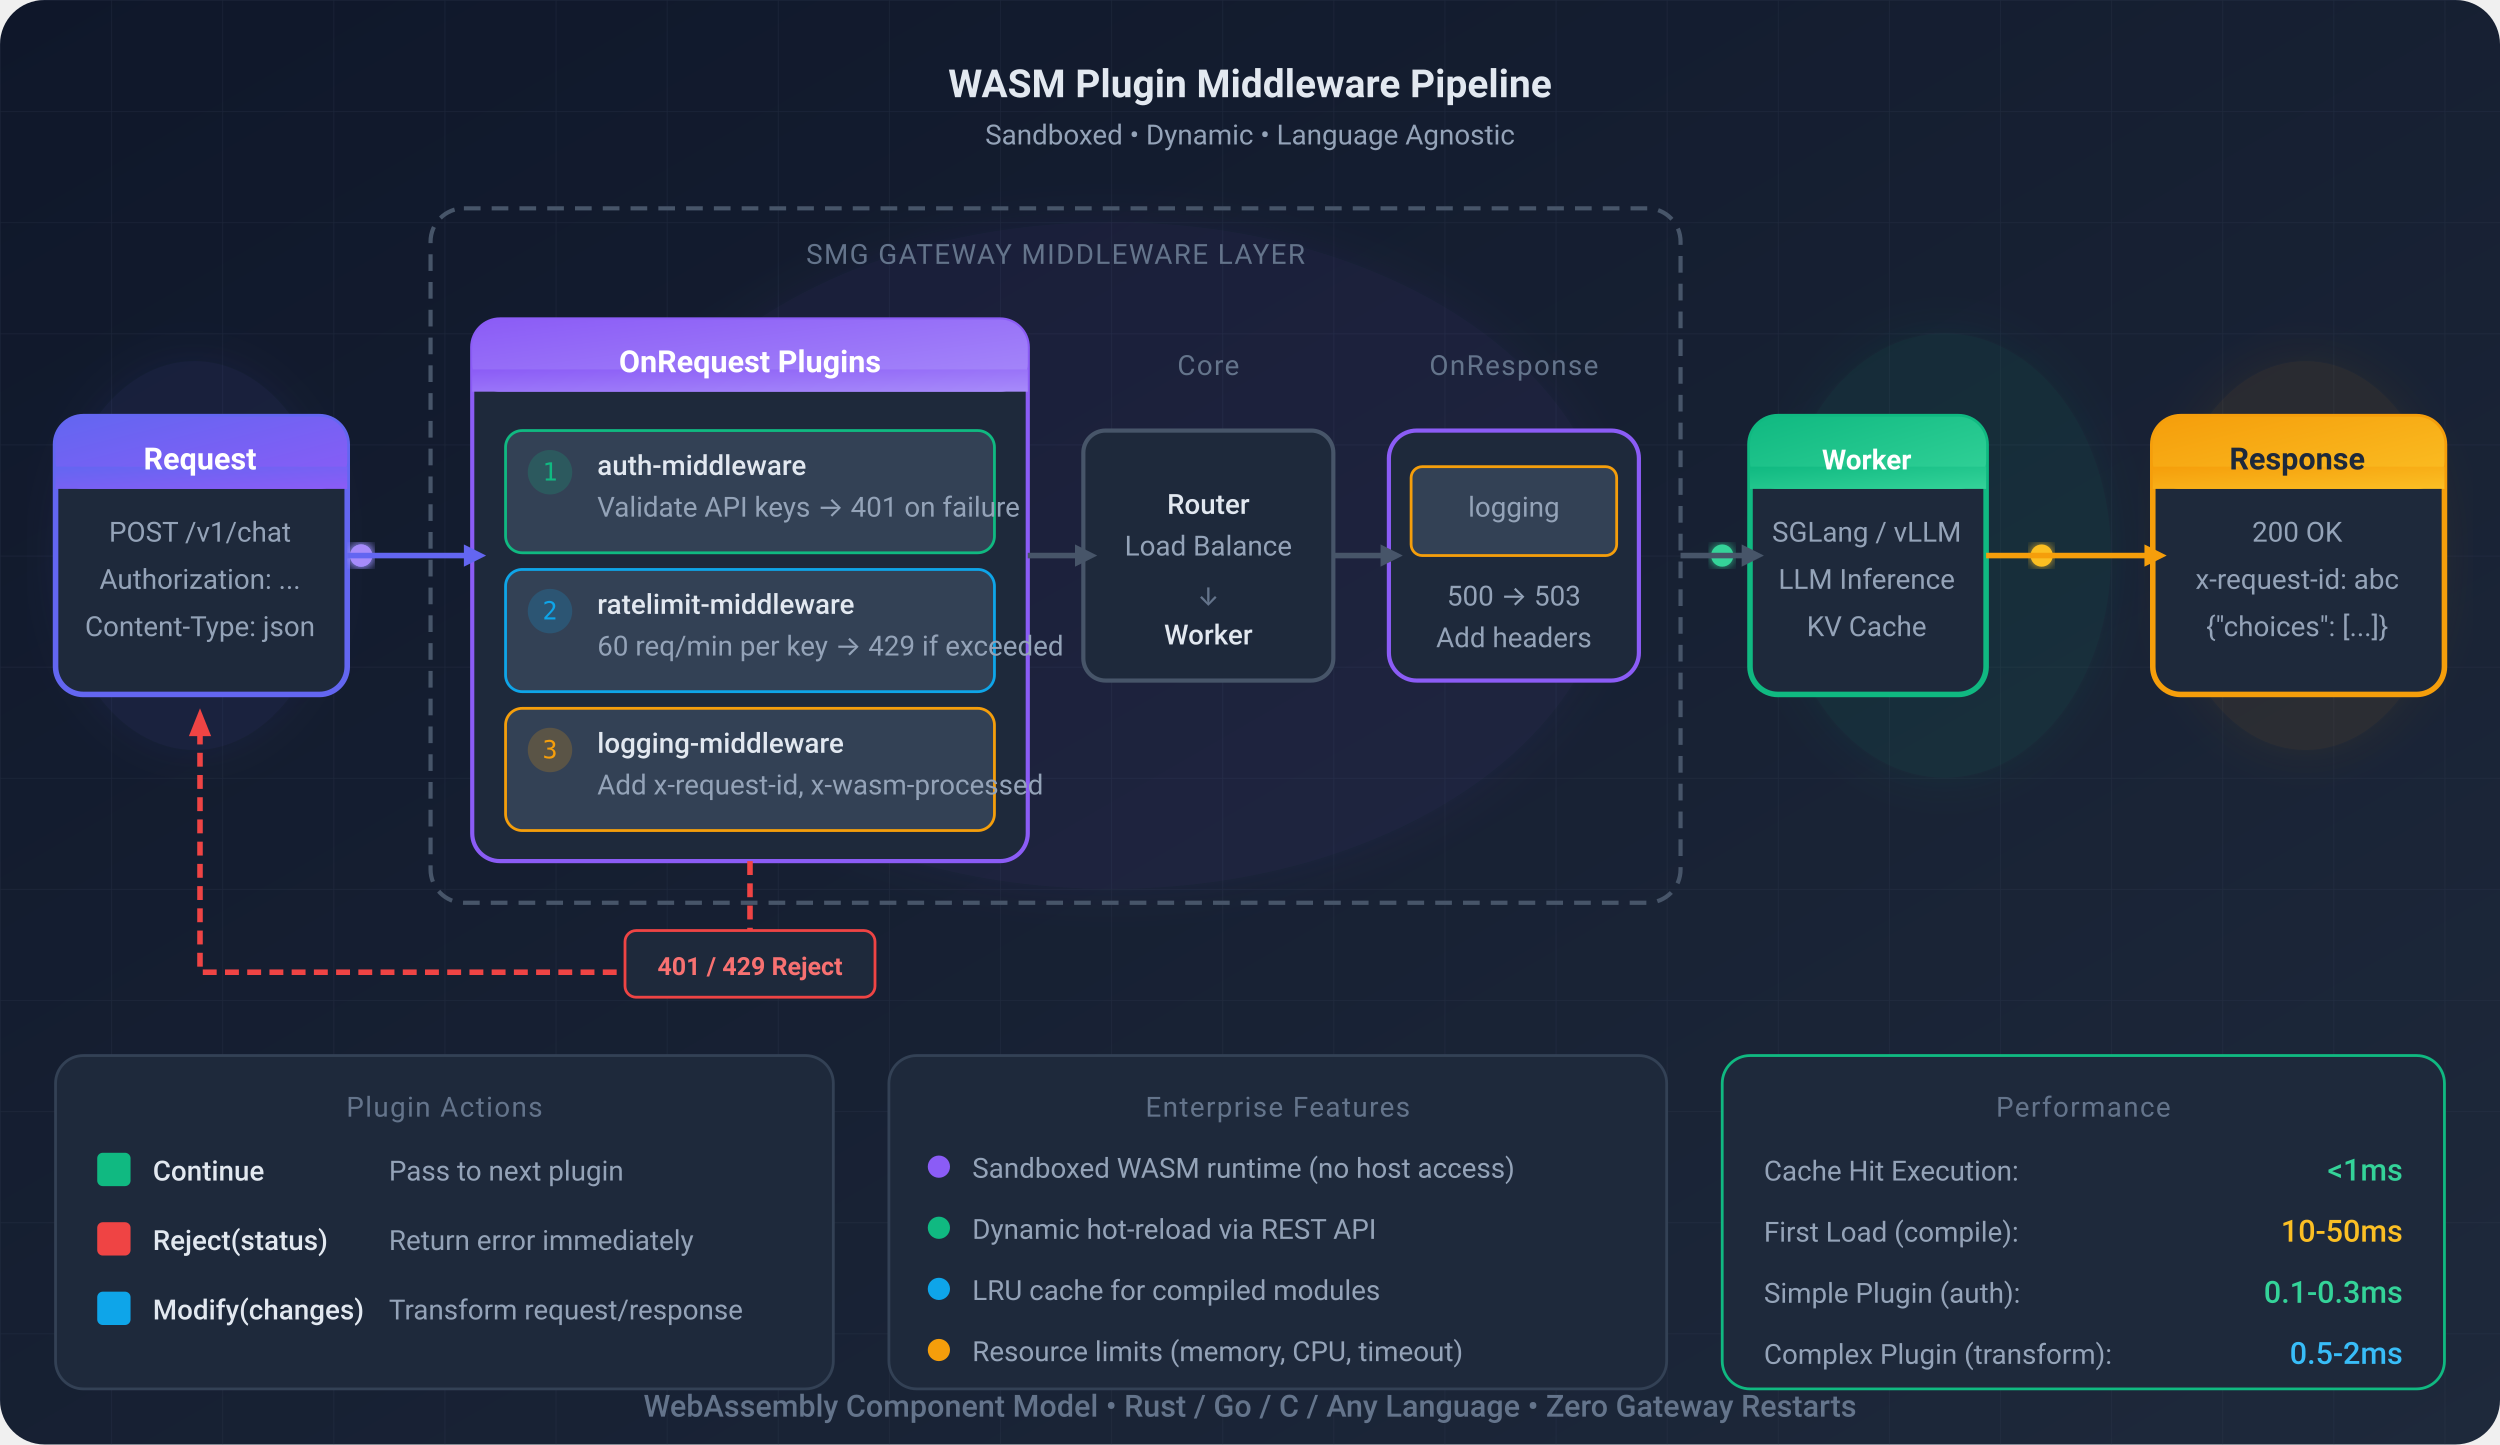
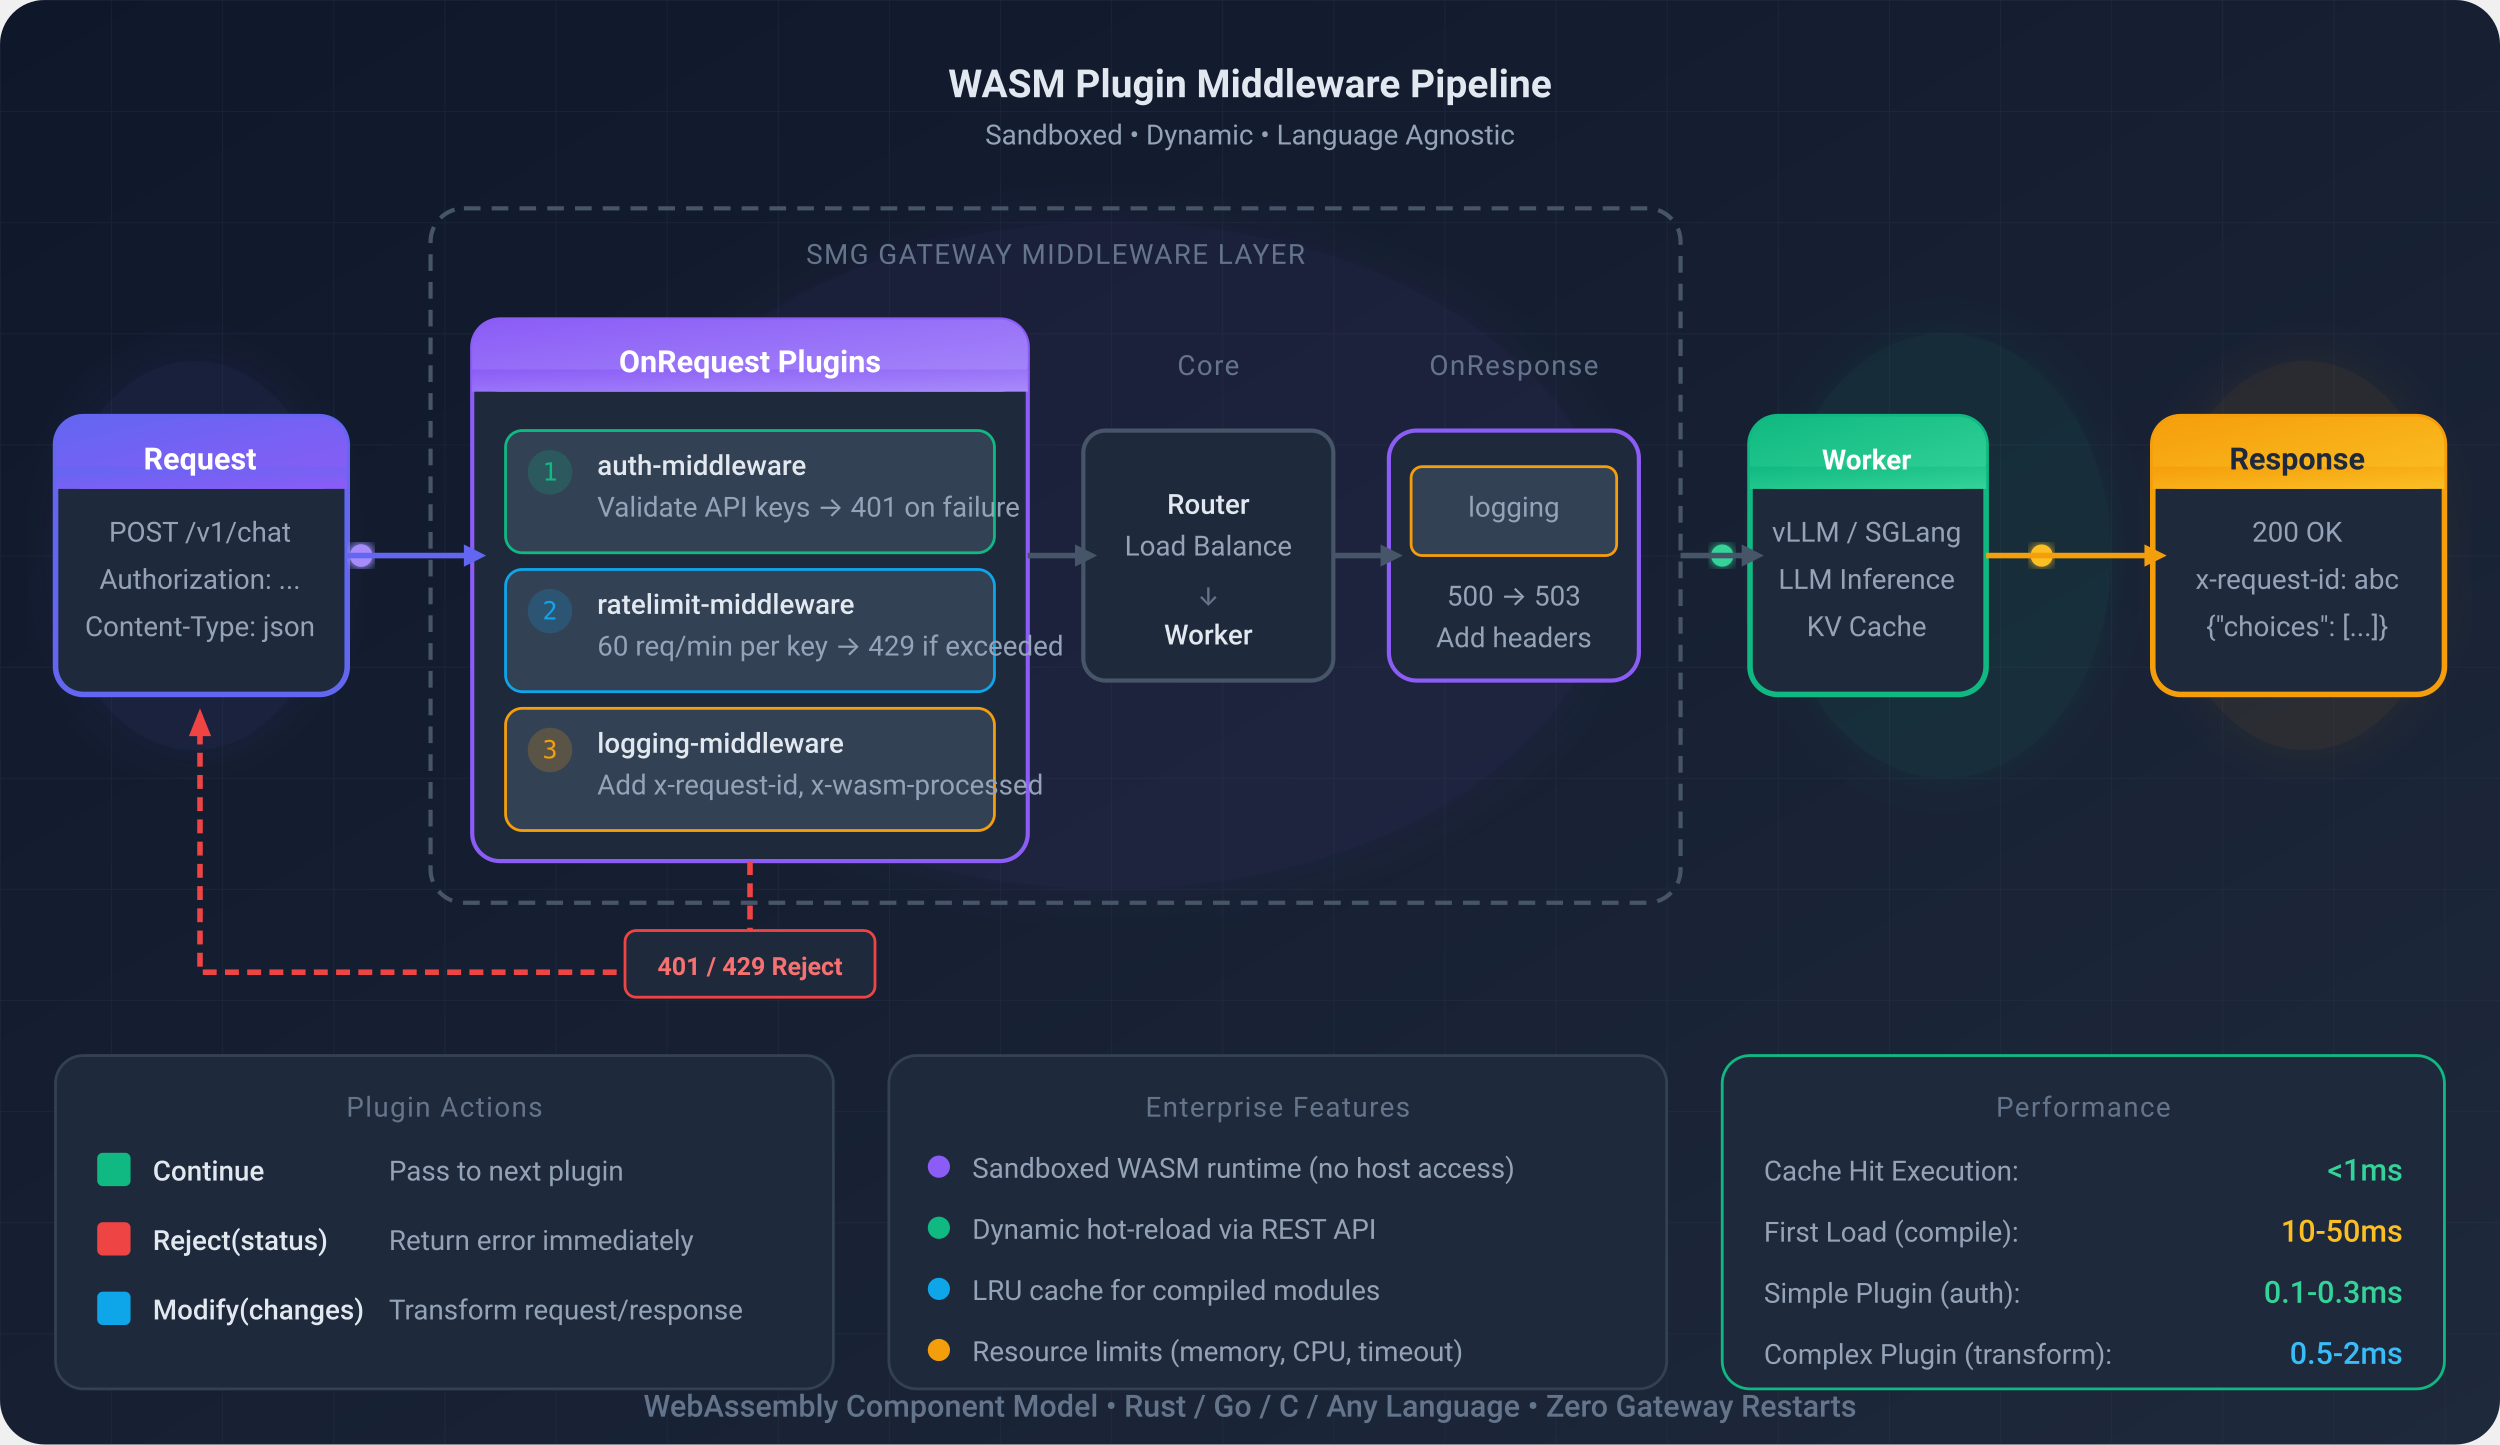
<svg xmlns="http://www.w3.org/2000/svg" viewBox="0 0 900 520">
  <defs>
    <linearGradient id="wp-primaryGrad" x1="0%" y1="0%" x2="100%" y2="100%">
      <stop offset="0%" style="stop-color:#6366f1" />
      <stop offset="100%" style="stop-color:#8b5cf6" />
    </linearGradient>
    <linearGradient id="wp-greenGrad" x1="0%" y1="0%" x2="100%" y2="100%">
      <stop offset="0%" style="stop-color:#10b981" />
      <stop offset="100%" style="stop-color:#34d399" />
    </linearGradient>
    <linearGradient id="wp-blueGrad" x1="0%" y1="0%" x2="100%" y2="100%">
      <stop offset="0%" style="stop-color:#0ea5e9" />
      <stop offset="100%" style="stop-color:#38bdf8" />
    </linearGradient>
    <linearGradient id="wp-amberGrad" x1="0%" y1="0%" x2="100%" y2="100%">
      <stop offset="0%" style="stop-color:#f59e0b" />
      <stop offset="100%" style="stop-color:#fbbf24" />
    </linearGradient>
    <linearGradient id="wp-redGrad" x1="0%" y1="0%" x2="100%" y2="100%">
      <stop offset="0%" style="stop-color:#ef4444" />
      <stop offset="100%" style="stop-color:#f87171" />
    </linearGradient>
    <linearGradient id="wp-purpleGrad" x1="0%" y1="0%" x2="100%" y2="100%">
      <stop offset="0%" style="stop-color:#8b5cf6" />
      <stop offset="100%" style="stop-color:#a78bfa" />
    </linearGradient>
    <linearGradient id="wp-bgGrad" x1="0%" y1="0%" x2="100%" y2="100%">
      <stop offset="0%" style="stop-color:#0f172a" />
      <stop offset="100%" style="stop-color:#1e293b" />
    </linearGradient>
    <filter id="wp-glow">
      <feGaussianBlur stdDeviation="2" result="coloredBlur" />
      <feMerge>
        <feMergeNode in="coloredBlur" />
        <feMergeNode in="SourceGraphic" />
      </feMerge>
    </filter>
    <filter id="wp-softGlow">
      <feGaussianBlur stdDeviation="8" result="blur" />
      <feMerge>
        <feMergeNode in="blur" />
        <feMergeNode in="SourceGraphic" />
      </feMerge>
    </filter>
    <pattern id="wp-grid" width="40" height="40" patternUnits="userSpaceOnUse">
      <path d="M 40 0 L 0 0 0 40" fill="none" stroke="#334155" stroke-width="0.5" opacity="0.3" />
    </pattern>
    <clipPath id="wp-clipFlow1">
      <rect x="125" y="185" width="50" height="30" />
    </clipPath>
    <clipPath id="wp-clipFlow2">
      <rect x="615" y="185" width="50" height="30" />
    </clipPath>
    <clipPath id="wp-clipFlow3">
      <rect x="730" y="185" width="50" height="30" />
    </clipPath>
  </defs>
  <style>
    .wp-label { font-family: -apple-system, BlinkMacSystemFont, 'Segoe UI', Roboto, sans-serif; font-weight: 600; }
    .wp-sublabel { font-family: -apple-system, BlinkMacSystemFont, 'Segoe UI', Roboto, sans-serif; font-weight: 500; }
    .wp-feature { font-family: -apple-system, BlinkMacSystemFont, 'Segoe UI', Roboto, sans-serif; font-size: 10px; fill: #94a3b8; }
    .wp-layer-label { font-family: -apple-system, BlinkMacSystemFont, 'Segoe UI', Roboto, sans-serif; font-size: 10px; fill: #64748b; text-transform: uppercase; letter-spacing: 0.5px; }
    .wp-action-label { font-family: -apple-system, BlinkMacSystemFont, 'Segoe UI', Roboto, sans-serif; font-size: 9px; font-weight: 600; }
    .wp-code { font-family: 'JetBrains Mono', 'Fira Code', monospace; font-size: 9px; }

    @keyframes wp-pulse { 0%, 100% { opacity: 1; } 50% { opacity: 0.6; } }
    @keyframes wp-flow { 0% { transform: translateX(0); opacity: 0; } 10% { opacity: 1; } 90% { opacity: 1; } 100% { transform: translateX(40px); opacity: 0; } }
    @keyframes wp-reject { 0%, 100% { opacity: 0.4; } 50% { opacity: 1; } }

    .wp-packet1 { animation: wp-flow 0.6s linear infinite; }
    .wp-packet2 { animation: wp-flow 0.6s linear infinite 0.2s; }
    .wp-packet3 { animation: wp-flow 0.6s linear infinite 0.4s; }
    .wp-pulse { animation: wp-pulse 2s ease-in-out infinite; }
    .wp-reject-pulse { animation: wp-reject 1.5s ease-in-out infinite; }
  </style>
  <rect width="900" height="520" rx="16" fill="url(#wp-bgGrad)" />
  <rect width="900" height="520" fill="url(#wp-grid)" rx="16" />
  <ellipse cx="70" cy="200" rx="50" ry="70" fill="#6366f1" opacity="0.08" filter="url(#wp-softGlow)" />
  <ellipse cx="400" cy="200" rx="180" ry="120" fill="#8b5cf6" opacity="0.06" filter="url(#wp-softGlow)" />
  <ellipse cx="700" cy="200" rx="60" ry="80" fill="#10b981" opacity="0.08" filter="url(#wp-softGlow)" />
  <ellipse cx="830" cy="200" rx="50" ry="70" fill="#f59e0b" opacity="0.08" filter="url(#wp-softGlow)" />
  <text x="450" y="35" text-anchor="middle" class="wp-label" font-size="14" fill="#e2e8f0">WASM Plugin Middleware Pipeline</text>
  <text x="450" y="52" text-anchor="middle" class="wp-feature" fill="#64748b">Sandboxed • Dynamic • Language Agnostic</text>
  <g class="wp-pulse">
    <rect x="20" y="150" width="105" height="100" rx="10" fill="#1e293b" stroke="#6366f1" stroke-width="2" />
    <rect x="20" y="150" width="105" height="26" rx="10" fill="url(#wp-primaryGrad)" />
    <rect x="20" y="168" width="105" height="8" fill="url(#wp-primaryGrad)" />
    <text x="72" y="169" text-anchor="middle" class="wp-label" font-size="11" fill="white">Request</text>
    <text x="72" y="195" text-anchor="middle" class="wp-feature">POST /v1/chat</text>
    <text x="72" y="212" text-anchor="middle" class="wp-feature">Authorization: ...</text>
    <text x="72" y="229" text-anchor="middle" class="wp-feature">Content-Type: json</text>
  </g>
  <rect x="155" y="75" width="450" height="250" rx="12" fill="none" stroke="#475569" stroke-width="1.5" stroke-dasharray="6,4" />
  <text x="380" y="95" text-anchor="middle" class="wp-layer-label" fill="#64748b">SMG GATEWAY MIDDLEWARE LAYER</text>
  <rect x="170" y="115" width="200" height="195" rx="10" fill="#1e293b" stroke="#8b5cf6" stroke-width="1.5" />
  <rect x="170" y="115" width="200" height="26" rx="10" fill="url(#wp-purpleGrad)" />
  <rect x="170" y="133" width="200" height="8" fill="url(#wp-purpleGrad)" />
  <text x="270" y="134" text-anchor="middle" class="wp-label" font-size="11" fill="white">OnRequest Plugins</text>
  <rect x="182" y="155" width="176" height="44" rx="6" fill="#334155" stroke="#10b981" stroke-width="1" />
  <circle cx="198" cy="170" r="8" fill="#10b981" opacity="0.2" />
  <text x="198" y="173" text-anchor="middle" class="wp-code" fill="#10b981">1</text>
  <text x="215" y="171" class="wp-sublabel" font-size="10" fill="#e2e8f0">auth-middleware</text>
  <text x="215" y="186" class="wp-feature" fill="#94a3b8">Validate API keys → 401 on failure</text>
  <rect x="182" y="205" width="176" height="44" rx="6" fill="#334155" stroke="#0ea5e9" stroke-width="1" />
  <circle cx="198" cy="220" r="8" fill="#0ea5e9" opacity="0.2" />
  <text x="198" y="223" text-anchor="middle" class="wp-code" fill="#0ea5e9">2</text>
  <text x="215" y="221" class="wp-sublabel" font-size="10" fill="#e2e8f0">ratelimit-middleware</text>
  <text x="215" y="236" class="wp-feature" fill="#94a3b8">60 req/min per key → 429 if exceeded</text>
  <rect x="182" y="255" width="176" height="44" rx="6" fill="#334155" stroke="#f59e0b" stroke-width="1" />
  <circle cx="198" cy="270" r="8" fill="#f59e0b" opacity="0.2" />
  <text x="198" y="273" text-anchor="middle" class="wp-code" fill="#f59e0b">3</text>
  <text x="215" y="271" class="wp-sublabel" font-size="10" fill="#e2e8f0">logging-middleware</text>
  <text x="215" y="286" class="wp-feature" fill="#94a3b8">Add x-request-id, x-wasm-processed</text>
  <rect x="390" y="155" width="90" height="90" rx="8" fill="#1e293b" stroke="#475569" stroke-width="1.5" />
  <text x="435" y="135" text-anchor="middle" class="wp-layer-label" fill="#64748b">Core</text>
  <text x="435" y="185" text-anchor="middle" class="wp-sublabel" font-size="10" fill="#e2e8f0">Router</text>
  <text x="435" y="200" text-anchor="middle" class="wp-feature">Load Balance</text>
  <text x="435" y="218" text-anchor="middle" class="wp-sublabel" font-size="9" fill="#64748b">↓</text>
  <text x="435" y="232" text-anchor="middle" class="wp-sublabel" font-size="10" fill="#e2e8f0">Worker</text>
  <rect x="500" y="155" width="90" height="90" rx="10" fill="#1e293b" stroke="#8b5cf6" stroke-width="1.5" />
  <text x="545" y="135" text-anchor="middle" class="wp-layer-label" fill="#8b5cf6">OnResponse</text>
  <rect x="508" y="168" width="74" height="32" rx="4" fill="#334155" stroke="#f59e0b" stroke-width="1" />
  <text x="545" y="186" text-anchor="middle" class="wp-feature" fill="#e2e8f0">logging</text>
  <text x="545" y="218" text-anchor="middle" class="wp-feature" fill="#94a3b8">500 → 503</text>
  <text x="545" y="233" text-anchor="middle" class="wp-feature" fill="#94a3b8">Add headers</text>
  <line x1="370" y1="200" x2="390" y2="200" stroke="#475569" stroke-width="2" />
  <polygon points="387,196 395,200 387,204" fill="#475569" />
  <line x1="480" y1="200" x2="500" y2="200" stroke="#475569" stroke-width="2" />
  <polygon points="497,196 505,200 497,204" fill="#475569" />
  <rect x="630" y="150" width="85" height="100" rx="10" fill="#1e293b" stroke="#10b981" stroke-width="2" />
  <rect x="630" y="150" width="85" height="26" rx="10" fill="url(#wp-greenGrad)" />
  <rect x="630" y="168" width="85" height="8" fill="url(#wp-greenGrad)" />
  <text x="672" y="169" text-anchor="middle" class="wp-label" font-size="10" fill="white">Worker</text>
-   <text x="672" y="195" text-anchor="middle" class="wp-feature">SGLang / vLLM</text>
+   <text x="672" y="195" text-anchor="middle" class="wp-feature">vLLM / SGLang</text>
  <text x="672" y="212" text-anchor="middle" class="wp-feature">LLM Inference</text>
  <text x="672" y="229" text-anchor="middle" class="wp-feature">KV Cache</text>
  <g class="wp-pulse">
    <rect x="775" y="150" width="105" height="100" rx="10" fill="#1e293b" stroke="#f59e0b" stroke-width="2" />
    <rect x="775" y="150" width="105" height="26" rx="10" fill="url(#wp-amberGrad)" />
    <rect x="775" y="168" width="105" height="8" fill="url(#wp-amberGrad)" />
    <text x="827" y="169" text-anchor="middle" class="wp-label" font-size="11" fill="#1e293b">Response</text>
    <text x="827" y="195" text-anchor="middle" class="wp-feature">200 OK</text>
    <text x="827" y="212" text-anchor="middle" class="wp-feature">x-request-id: abc</text>
    <text x="827" y="229" text-anchor="middle" class="wp-feature">{"choices": [...]}</text>
  </g>
  <g clip-path="url(#wp-clipFlow1)">
    <circle cx="130" cy="200" r="4" fill="#818cf8" class="wp-packet1" filter="url(#wp-glow)" />
    <circle cx="130" cy="200" r="4" fill="#a78bfa" class="wp-packet2" filter="url(#wp-glow)" />
  </g>
  <g clip-path="url(#wp-clipFlow2)">
    <circle cx="620" cy="200" r="4" fill="#34d399" class="wp-packet1" filter="url(#wp-glow)" />
  </g>
  <g clip-path="url(#wp-clipFlow3)">
    <circle cx="735" cy="200" r="4" fill="#fbbf24" class="wp-packet1" filter="url(#wp-glow)" />
  </g>
  <line x1="125" y1="200" x2="170" y2="200" stroke="#6366f1" stroke-width="2" />
  <polygon points="167,196 175,200 167,204" fill="#6366f1" />
  <line x1="605" y1="200" x2="630" y2="200" stroke="#475569" stroke-width="2" />
  <polygon points="627,196 635,200 627,204" fill="#475569" />
  <line x1="715" y1="200" x2="775" y2="200" stroke="#f59e0b" stroke-width="2" />
  <polygon points="772,196 780,200 772,204" fill="#f59e0b" />
  <g class="wp-reject-pulse">
    <path d="M 270 310 L 270 350 L 72 350 L 72 260" stroke="#ef4444" stroke-width="2" fill="none" stroke-dasharray="5,3" />
    <polygon points="68,265 72,255 76,265" fill="#ef4444" />
    <rect x="225" y="335" width="90" height="24" rx="4" fill="#1e293b" stroke="#ef4444" stroke-width="1" />
    <text x="270" y="351" text-anchor="middle" class="wp-action-label" fill="#f87171">401 / 429 Reject</text>
  </g>
  <rect x="20" y="380" width="280" height="120" rx="10" fill="#1e293b" stroke="#334155" stroke-width="1" />
  <text x="160" y="402" text-anchor="middle" class="wp-layer-label" fill="#64748b">Plugin Actions</text>
  <rect x="35" y="415" width="12" height="12" rx="2" fill="#10b981" />
  <text x="55" y="425" class="wp-sublabel" font-size="10" fill="#e2e8f0">Continue</text>
  <text x="140" y="425" class="wp-feature" fill="#94a3b8">Pass to next plugin</text>
  <rect x="35" y="440" width="12" height="12" rx="2" fill="#ef4444" />
  <text x="55" y="450" class="wp-sublabel" font-size="10" fill="#e2e8f0">Reject(status)</text>
  <text x="140" y="450" class="wp-feature" fill="#94a3b8">Return error immediately</text>
  <rect x="35" y="465" width="12" height="12" rx="2" fill="#0ea5e9" />
  <text x="55" y="475" class="wp-sublabel" font-size="10" fill="#e2e8f0">Modify(changes)</text>
  <text x="140" y="475" class="wp-feature" fill="#94a3b8">Transform request/response</text>
  <rect x="320" y="380" width="280" height="120" rx="10" fill="#1e293b" stroke="#334155" stroke-width="1" />
  <text x="460" y="402" text-anchor="middle" class="wp-layer-label" fill="#64748b">Enterprise Features</text>
  <circle cx="338" cy="420" r="4" fill="#8b5cf6" />
  <text x="350" y="424" class="wp-feature" fill="#e2e8f0">Sandboxed WASM runtime (no host access)</text>
  <circle cx="338" cy="442" r="4" fill="#10b981" />
  <text x="350" y="446" class="wp-feature" fill="#e2e8f0">Dynamic hot-reload via REST API</text>
  <circle cx="338" cy="464" r="4" fill="#0ea5e9" />
  <text x="350" y="468" class="wp-feature" fill="#e2e8f0">LRU cache for compiled modules</text>
  <circle cx="338" cy="486" r="4" fill="#f59e0b" />
  <text x="350" y="490" class="wp-feature" fill="#e2e8f0">Resource limits (memory, CPU, timeout)</text>
  <rect x="620" y="380" width="260" height="120" rx="10" fill="#1e293b" stroke="#10b981" stroke-width="1" />
  <text x="750" y="402" text-anchor="middle" class="wp-layer-label" fill="#10b981">Performance</text>
  <text x="635" y="425" class="wp-feature" fill="#94a3b8">Cache Hit Execution:</text>
  <text x="865" y="425" text-anchor="end" class="wp-sublabel" font-size="11" fill="#34d399">&lt;1ms</text>
  <text x="635" y="447" class="wp-feature" fill="#94a3b8">First Load (compile):</text>
  <text x="865" y="447" text-anchor="end" class="wp-sublabel" font-size="11" fill="#fbbf24">10-50ms</text>
  <text x="635" y="469" class="wp-feature" fill="#94a3b8">Simple Plugin (auth):</text>
  <text x="865" y="469" text-anchor="end" class="wp-sublabel" font-size="11" fill="#34d399">0.1-0.3ms</text>
  <text x="635" y="491" class="wp-feature" fill="#94a3b8">Complex Plugin (transform):</text>
  <text x="865" y="491" text-anchor="end" class="wp-sublabel" font-size="11" fill="#38bdf8">0.5-2ms</text>
  <text x="450" y="510" text-anchor="middle" class="wp-sublabel" font-size="11" fill="#64748b">WebAssembly Component Model  •  Rust / Go / C / Any Language  •  Zero Gateway Restarts</text>
</svg>
